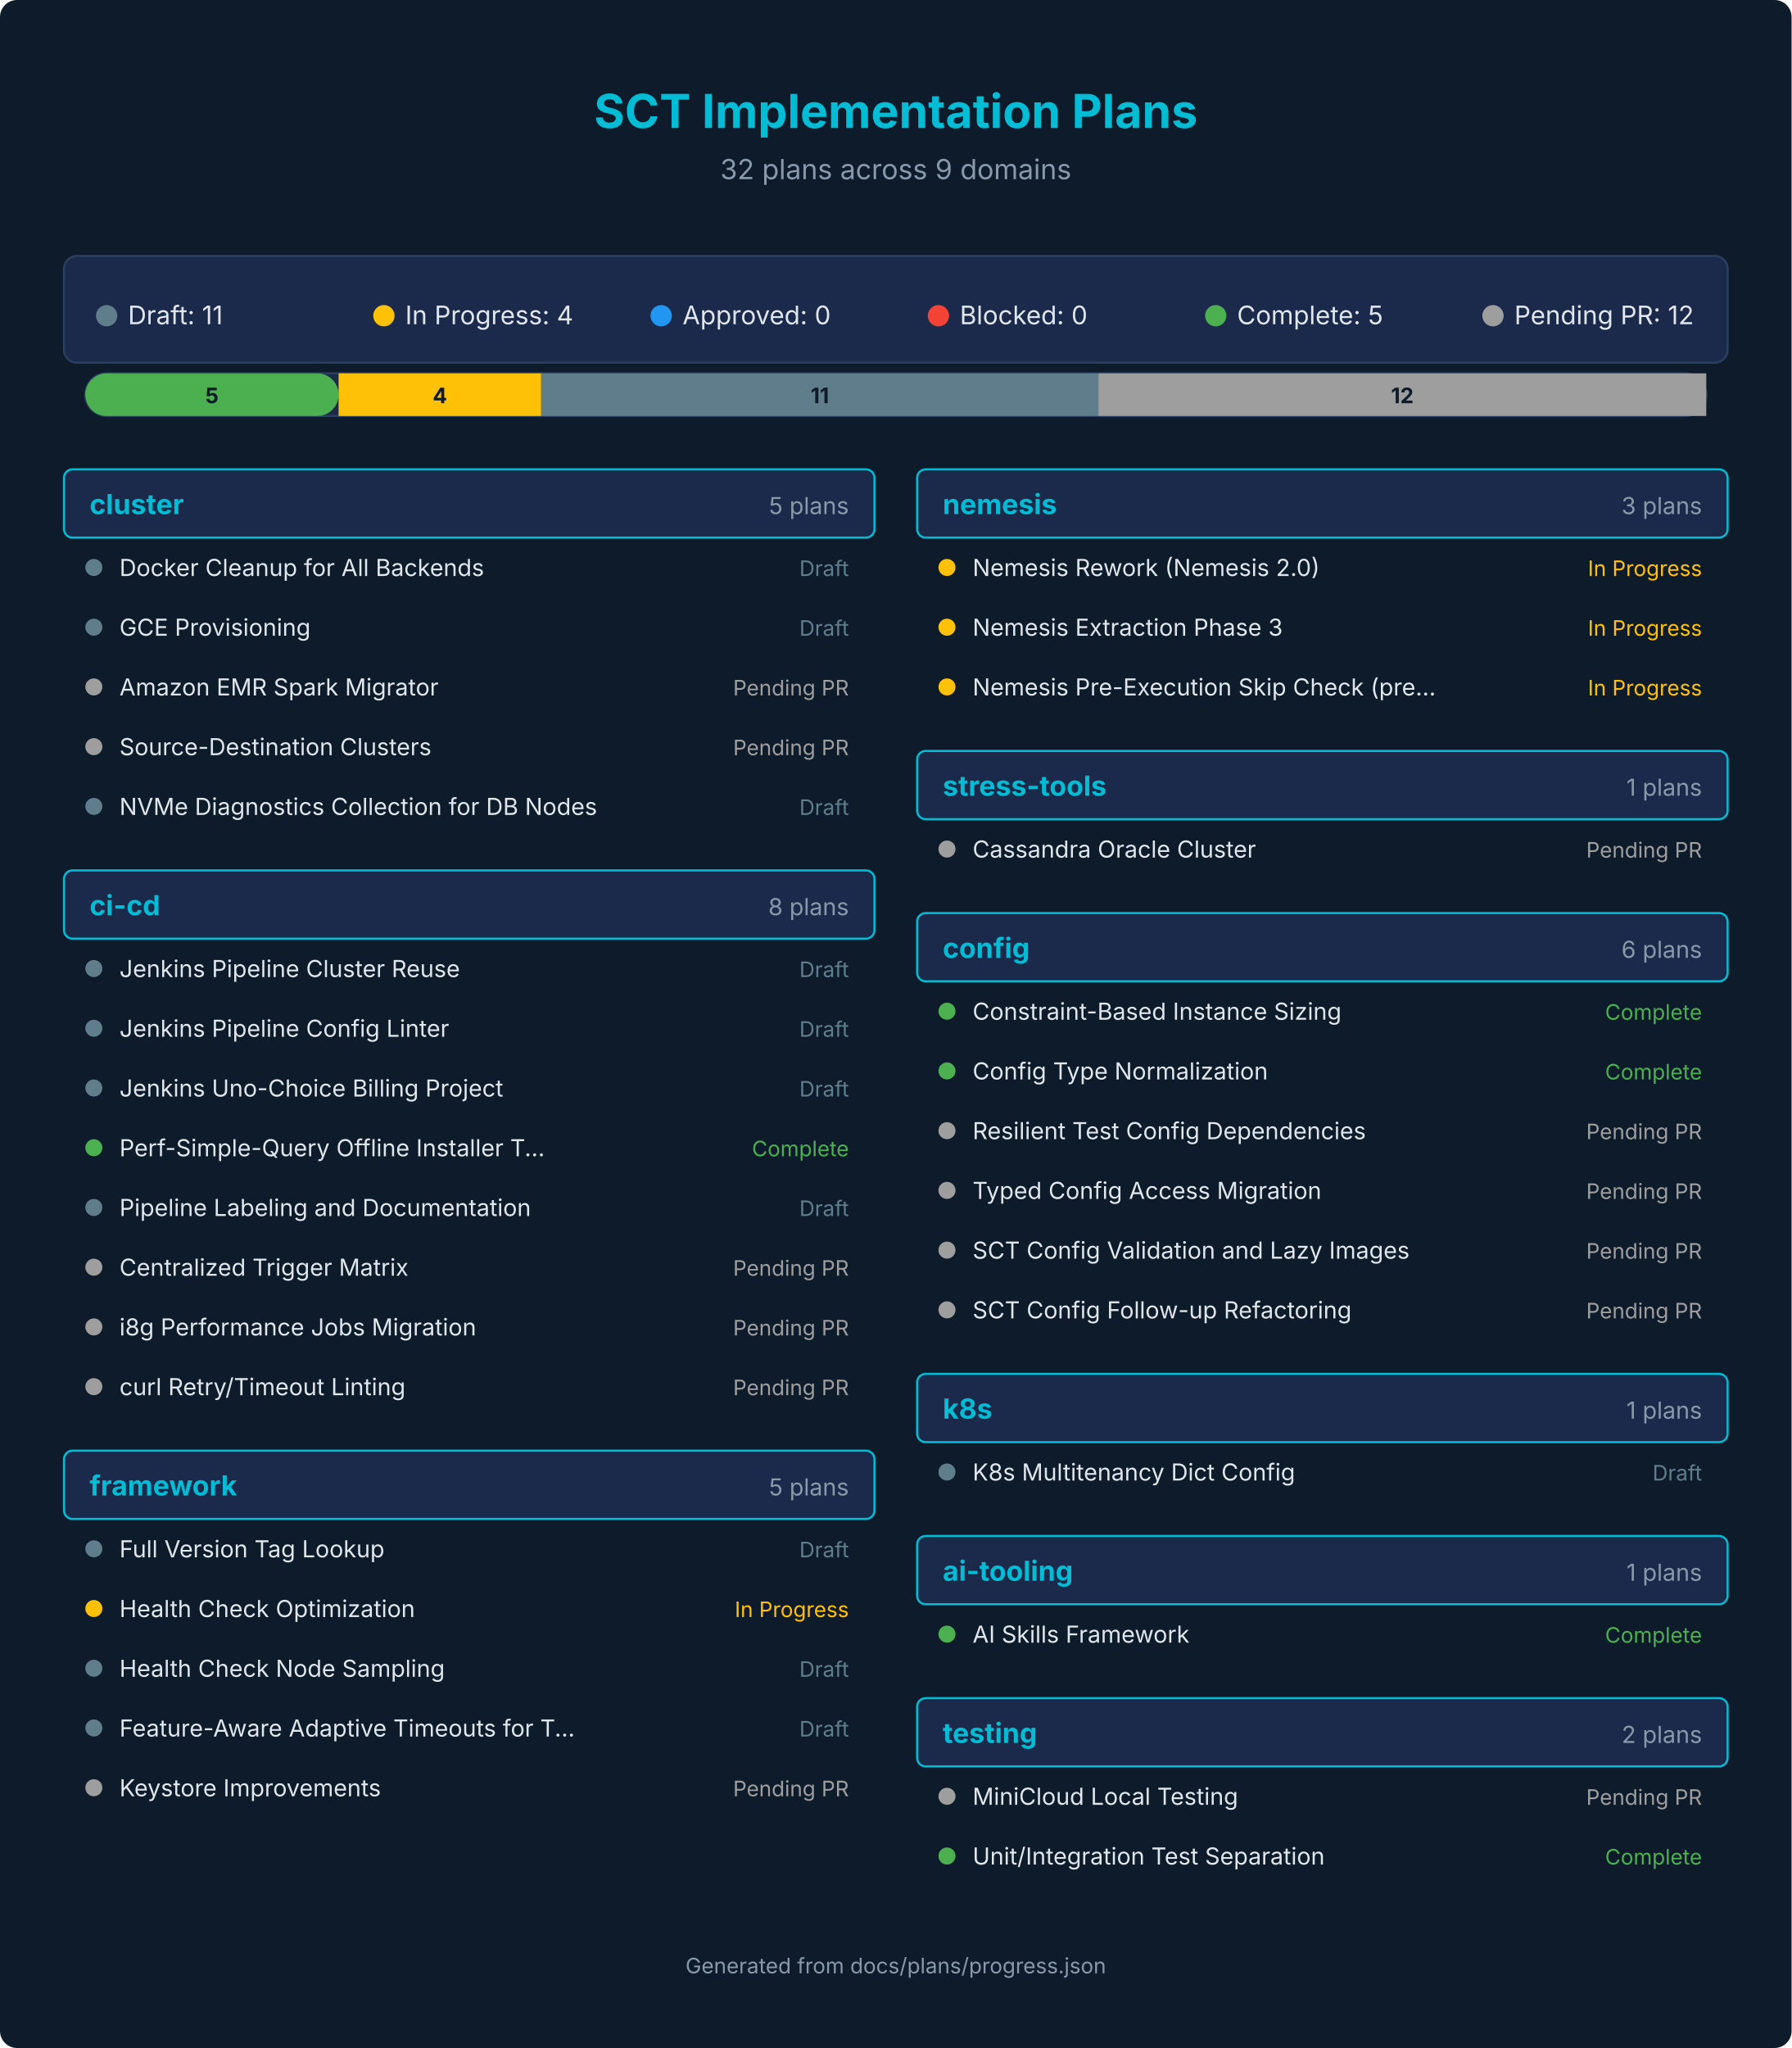
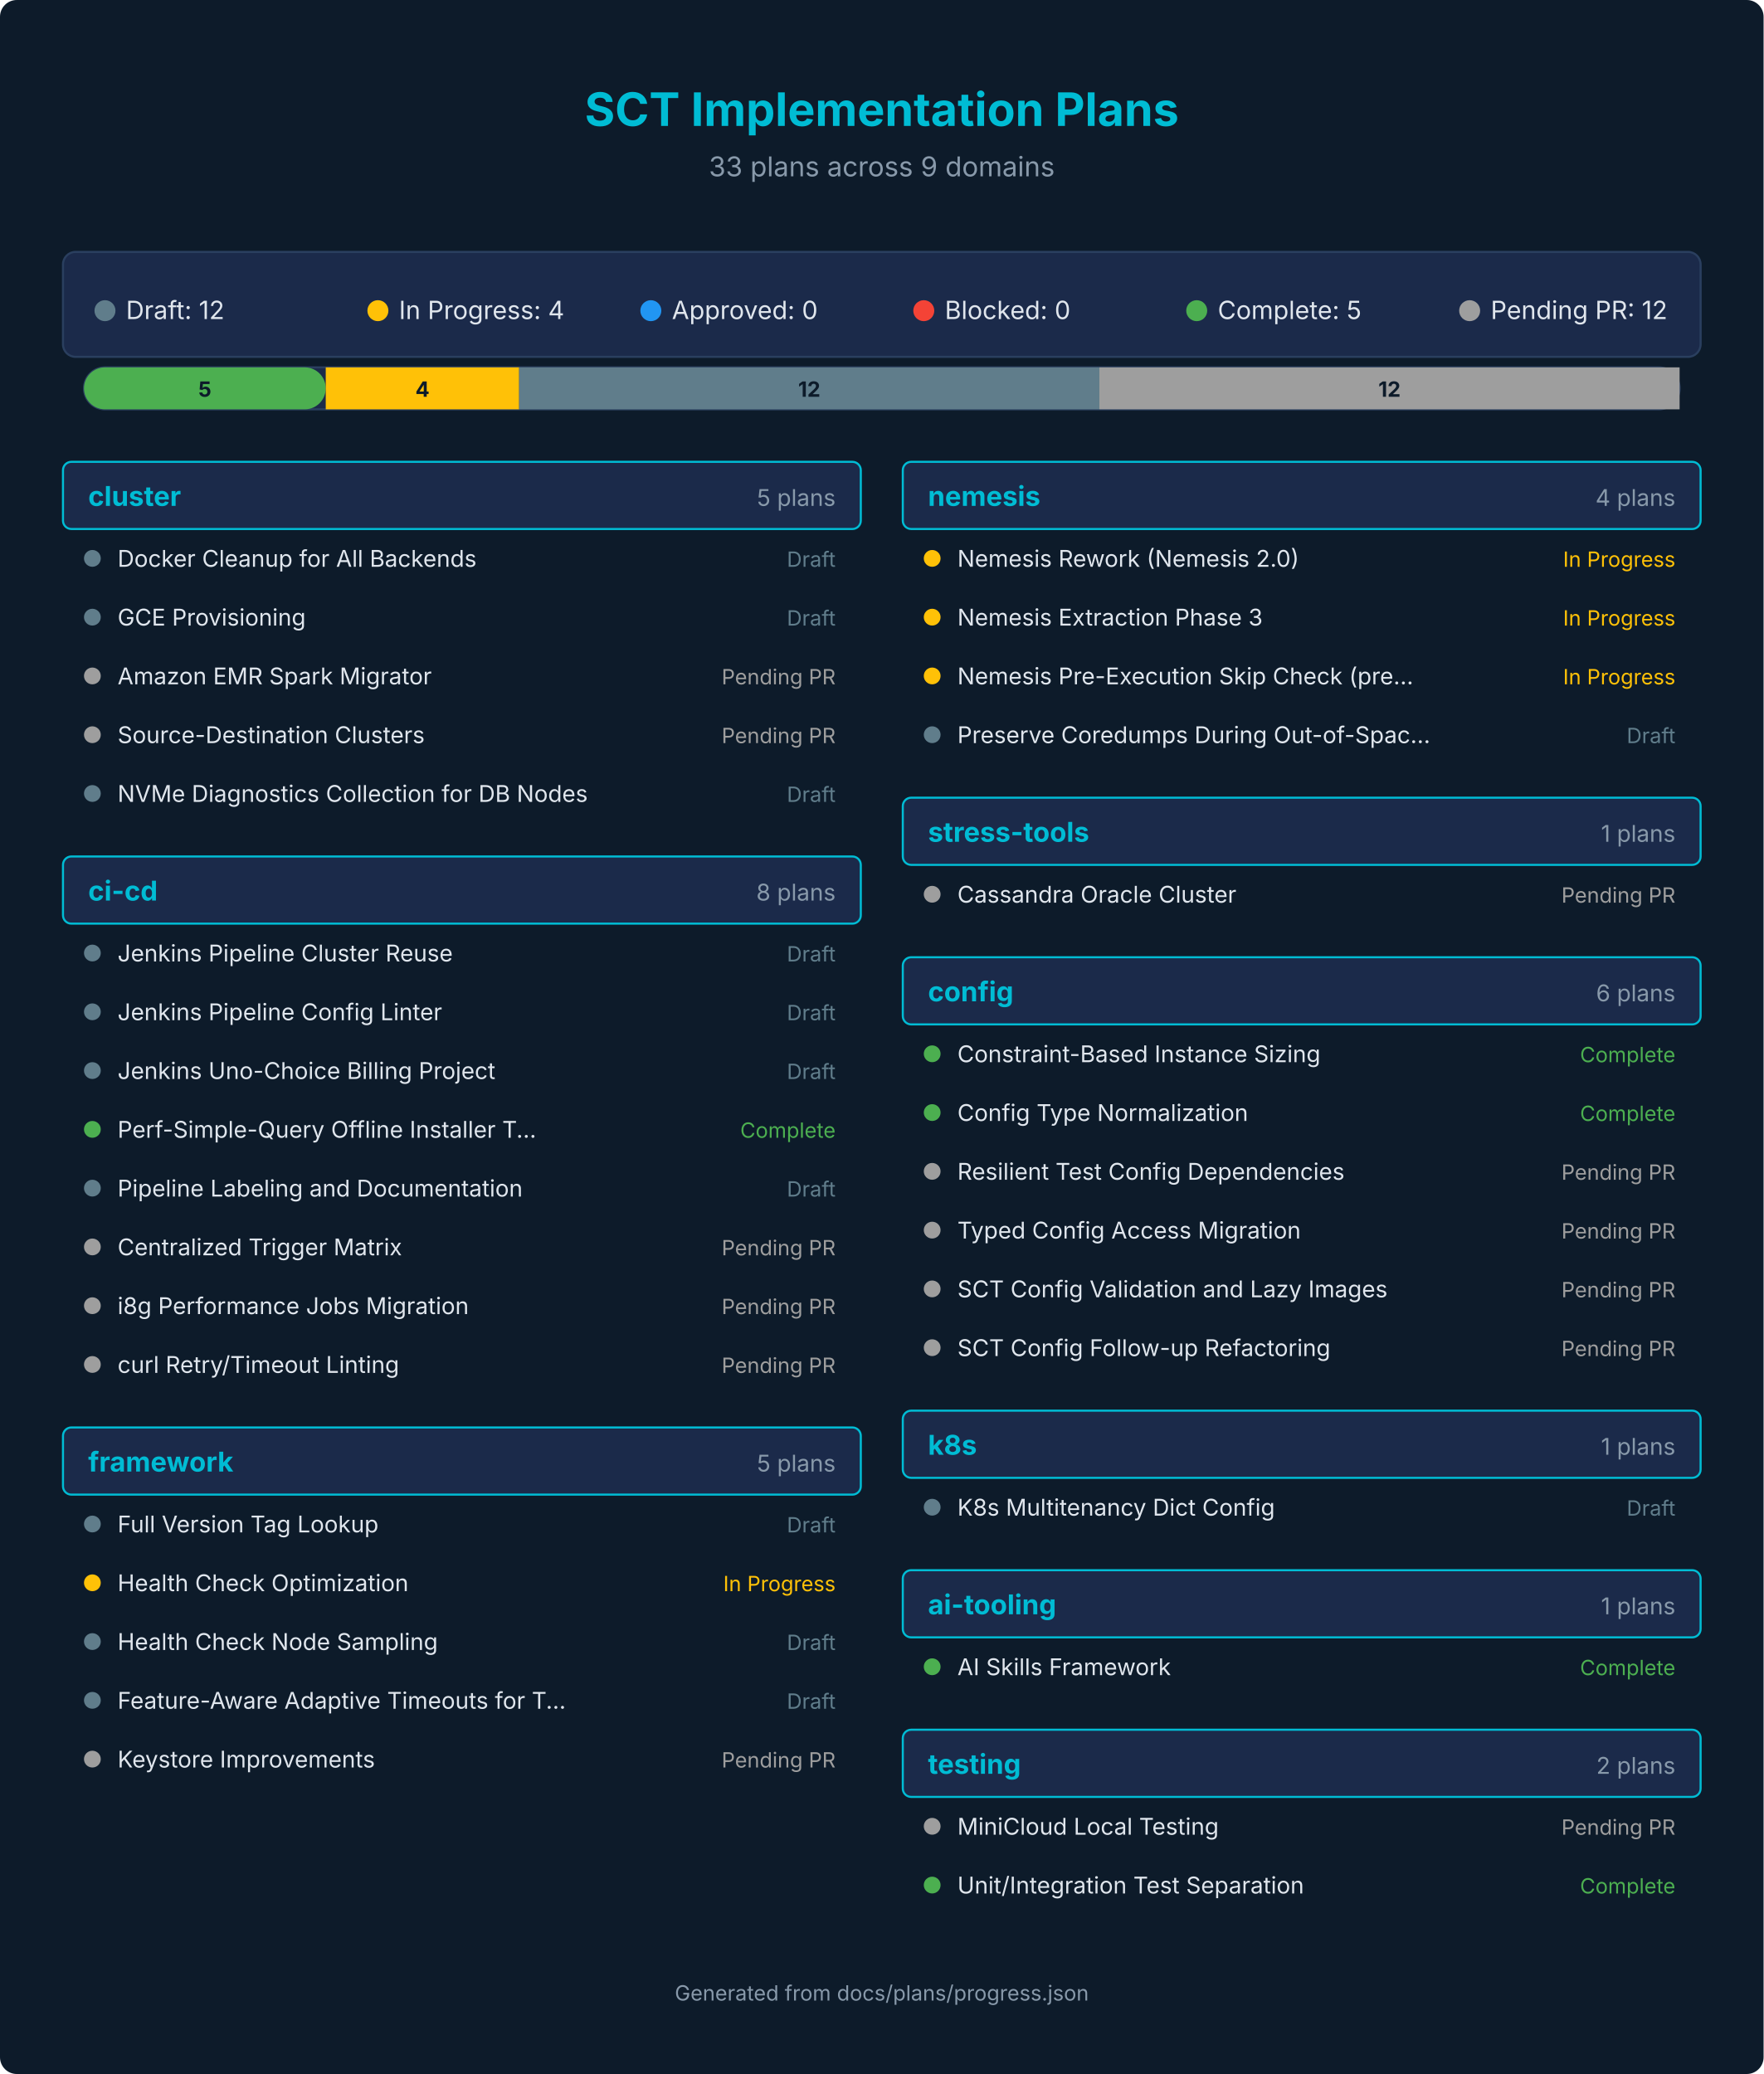
- <svg xmlns="http://www.w3.org/2000/svg" width="840" height="960" viewBox="0 0 840 960">
-   <rect width="840" height="960" fill="#0D1B2A" rx="8" />
+ <svg xmlns="http://www.w3.org/2000/svg" width="840" height="988" viewBox="0 0 840 988">
+   <rect width="840" height="988" fill="#0D1B2A" rx="8" />
  <text x="420" y="60" text-anchor="middle" font-family="system-ui, -apple-system, sans-serif" font-size="22" font-weight="bold" fill="#00BCD4">SCT Implementation Plans</text>
-   <text x="420" y="84" text-anchor="middle" font-family="system-ui, -apple-system, sans-serif" font-size="13" fill="#8899AA">32 plans across 9 domains</text>
+   <text x="420" y="84" text-anchor="middle" font-family="system-ui, -apple-system, sans-serif" font-size="13" fill="#8899AA">33 plans across 9 domains</text>
  <rect x="30" y="120" width="780" height="50" rx="6" fill="#1B2A4A" stroke="#2A3F5F" stroke-width="1" />
  <circle cx="50" cy="148" r="5" fill="#607D8B" />
-   <text x="60" y="152" font-family="system-ui, -apple-system, sans-serif" font-size="12" fill="#E0E6ED">Draft: 11</text>
+   <text x="60" y="152" font-family="system-ui, -apple-system, sans-serif" font-size="12" fill="#E0E6ED">Draft: 12</text>
  <circle cx="180" cy="148" r="5" fill="#FFC107" />
  <text x="190" y="152" font-family="system-ui, -apple-system, sans-serif" font-size="12" fill="#E0E6ED">In Progress: 4</text>
  <circle cx="310" cy="148" r="5" fill="#2196F3" />
  <text x="320" y="152" font-family="system-ui, -apple-system, sans-serif" font-size="12" fill="#E0E6ED">Approved: 0</text>
  <circle cx="440" cy="148" r="5" fill="#F44336" />
  <text x="450" y="152" font-family="system-ui, -apple-system, sans-serif" font-size="12" fill="#E0E6ED">Blocked: 0</text>
  <circle cx="570" cy="148" r="5" fill="#4CAF50" />
  <text x="580" y="152" font-family="system-ui, -apple-system, sans-serif" font-size="12" fill="#E0E6ED">Complete: 5</text>
  <circle cx="700" cy="148" r="5" fill="#9E9E9E" />
  <text x="710" y="152" font-family="system-ui, -apple-system, sans-serif" font-size="12" fill="#E0E6ED">Pending PR: 12</text>
  <rect x="40" y="175" width="760" height="20" rx="10" fill="#1B2A4A" stroke="#2A3F5F" stroke-width="1" />
-   <rect x="40" y="175" width="118.75" height="20" rx="10" fill="#4CAF50" />
-   <text x="99.375" y="189" text-anchor="middle" font-family="system-ui, -apple-system, sans-serif" font-size="10" font-weight="bold" fill="#0D1B2A">5</text>
-   <rect x="158.75" y="175" width="95.0" height="20" rx="0" fill="#FFC107" />
-   <text x="206.25" y="189" text-anchor="middle" font-family="system-ui, -apple-system, sans-serif" font-size="10" font-weight="bold" fill="#0D1B2A">4</text>
-   <rect x="253.75" y="175" width="261.25" height="20" rx="0" fill="#607D8B" />
-   <text x="384.375" y="189" text-anchor="middle" font-family="system-ui, -apple-system, sans-serif" font-size="10" font-weight="bold" fill="#0D1B2A">11</text>
-   <rect x="515.0" y="175" width="285.0" height="20" rx="0" fill="#9E9E9E" />
-   <text x="657.5" y="189" text-anchor="middle" font-family="system-ui, -apple-system, sans-serif" font-size="10" font-weight="bold" fill="#0D1B2A">12</text>
+   <rect x="40" y="175" width="115.152" height="20" rx="10" fill="#4CAF50" />
+   <text x="97.576" y="189" text-anchor="middle" font-family="system-ui, -apple-system, sans-serif" font-size="10" font-weight="bold" fill="#0D1B2A">5</text>
+   <rect x="155.152" y="175" width="92.121" height="20" rx="0" fill="#FFC107" />
+   <text x="201.212" y="189" text-anchor="middle" font-family="system-ui, -apple-system, sans-serif" font-size="10" font-weight="bold" fill="#0D1B2A">4</text>
+   <rect x="247.273" y="175" width="276.364" height="20" rx="0" fill="#607D8B" />
+   <text x="385.455" y="189" text-anchor="middle" font-family="system-ui, -apple-system, sans-serif" font-size="10" font-weight="bold" fill="#0D1B2A">12</text>
+   <rect x="523.636" y="175" width="276.364" height="20" rx="0" fill="#9E9E9E" />
+   <text x="661.818" y="189" text-anchor="middle" font-family="system-ui, -apple-system, sans-serif" font-size="10" font-weight="bold" fill="#0D1B2A">12</text>
  <rect x="30" y="220" width="380" height="32" rx="4" fill="#1B2A4A" stroke="#00BCD4" stroke-width="1" />
  <text x="42" y="241" font-family="system-ui, -apple-system, sans-serif" font-size="13" font-weight="bold" fill="#00BCD4">cluster</text>
  <text x="398" y="241" text-anchor="end" font-family="system-ui, -apple-system, sans-serif" font-size="11" fill="#8899AA">5 plans</text>
  <circle cx="44" cy="266" r="4" fill="#607D8B" />
  <text x="56" y="270" font-family="system-ui, -apple-system, sans-serif" font-size="11" fill="#E0E6ED">Docker Cleanup for All Backends</text>
  <text x="398" y="270" text-anchor="end" font-family="system-ui, -apple-system, sans-serif" font-size="10" fill="#607D8B">Draft</text>
  <circle cx="44" cy="294" r="4" fill="#607D8B" />
  <text x="56" y="298" font-family="system-ui, -apple-system, sans-serif" font-size="11" fill="#E0E6ED">GCE Provisioning</text>
  <text x="398" y="298" text-anchor="end" font-family="system-ui, -apple-system, sans-serif" font-size="10" fill="#607D8B">Draft</text>
  <circle cx="44" cy="322" r="4" fill="#9E9E9E" />
  <text x="56" y="326" font-family="system-ui, -apple-system, sans-serif" font-size="11" fill="#E0E6ED">Amazon EMR Spark Migrator</text>
  <text x="398" y="326" text-anchor="end" font-family="system-ui, -apple-system, sans-serif" font-size="10" fill="#9E9E9E">Pending PR</text>
  <circle cx="44" cy="350" r="4" fill="#9E9E9E" />
  <text x="56" y="354" font-family="system-ui, -apple-system, sans-serif" font-size="11" fill="#E0E6ED">Source-Destination Clusters</text>
  <text x="398" y="354" text-anchor="end" font-family="system-ui, -apple-system, sans-serif" font-size="10" fill="#9E9E9E">Pending PR</text>
  <circle cx="44" cy="378" r="4" fill="#607D8B" />
  <text x="56" y="382" font-family="system-ui, -apple-system, sans-serif" font-size="11" fill="#E0E6ED">NVMe Diagnostics Collection for DB Nodes</text>
  <text x="398" y="382" text-anchor="end" font-family="system-ui, -apple-system, sans-serif" font-size="10" fill="#607D8B">Draft</text>
  <rect x="30" y="408" width="380" height="32" rx="4" fill="#1B2A4A" stroke="#00BCD4" stroke-width="1" />
  <text x="42" y="429" font-family="system-ui, -apple-system, sans-serif" font-size="13" font-weight="bold" fill="#00BCD4">ci-cd</text>
  <text x="398" y="429" text-anchor="end" font-family="system-ui, -apple-system, sans-serif" font-size="11" fill="#8899AA">8 plans</text>
  <circle cx="44" cy="454" r="4" fill="#607D8B" />
  <text x="56" y="458" font-family="system-ui, -apple-system, sans-serif" font-size="11" fill="#E0E6ED">Jenkins Pipeline Cluster Reuse</text>
  <text x="398" y="458" text-anchor="end" font-family="system-ui, -apple-system, sans-serif" font-size="10" fill="#607D8B">Draft</text>
  <circle cx="44" cy="482" r="4" fill="#607D8B" />
  <text x="56" y="486" font-family="system-ui, -apple-system, sans-serif" font-size="11" fill="#E0E6ED">Jenkins Pipeline Config Linter</text>
  <text x="398" y="486" text-anchor="end" font-family="system-ui, -apple-system, sans-serif" font-size="10" fill="#607D8B">Draft</text>
  <circle cx="44" cy="510" r="4" fill="#607D8B" />
  <text x="56" y="514" font-family="system-ui, -apple-system, sans-serif" font-size="11" fill="#E0E6ED">Jenkins Uno-Choice Billing Project</text>
  <text x="398" y="514" text-anchor="end" font-family="system-ui, -apple-system, sans-serif" font-size="10" fill="#607D8B">Draft</text>
  <circle cx="44" cy="538" r="4" fill="#4CAF50" />
  <text x="56" y="542" font-family="system-ui, -apple-system, sans-serif" font-size="11" fill="#E0E6ED">Perf-Simple-Query Offline Installer T...</text>
  <text x="398" y="542" text-anchor="end" font-family="system-ui, -apple-system, sans-serif" font-size="10" fill="#4CAF50">Complete</text>
  <circle cx="44" cy="566" r="4" fill="#607D8B" />
  <text x="56" y="570" font-family="system-ui, -apple-system, sans-serif" font-size="11" fill="#E0E6ED">Pipeline Labeling and Documentation</text>
  <text x="398" y="570" text-anchor="end" font-family="system-ui, -apple-system, sans-serif" font-size="10" fill="#607D8B">Draft</text>
  <circle cx="44" cy="594" r="4" fill="#9E9E9E" />
  <text x="56" y="598" font-family="system-ui, -apple-system, sans-serif" font-size="11" fill="#E0E6ED">Centralized Trigger Matrix</text>
  <text x="398" y="598" text-anchor="end" font-family="system-ui, -apple-system, sans-serif" font-size="10" fill="#9E9E9E">Pending PR</text>
  <circle cx="44" cy="622" r="4" fill="#9E9E9E" />
  <text x="56" y="626" font-family="system-ui, -apple-system, sans-serif" font-size="11" fill="#E0E6ED">i8g Performance Jobs Migration</text>
  <text x="398" y="626" text-anchor="end" font-family="system-ui, -apple-system, sans-serif" font-size="10" fill="#9E9E9E">Pending PR</text>
  <circle cx="44" cy="650" r="4" fill="#9E9E9E" />
  <text x="56" y="654" font-family="system-ui, -apple-system, sans-serif" font-size="11" fill="#E0E6ED">curl Retry/Timeout Linting</text>
  <text x="398" y="654" text-anchor="end" font-family="system-ui, -apple-system, sans-serif" font-size="10" fill="#9E9E9E">Pending PR</text>
  <rect x="30" y="680" width="380" height="32" rx="4" fill="#1B2A4A" stroke="#00BCD4" stroke-width="1" />
  <text x="42" y="701" font-family="system-ui, -apple-system, sans-serif" font-size="13" font-weight="bold" fill="#00BCD4">framework</text>
  <text x="398" y="701" text-anchor="end" font-family="system-ui, -apple-system, sans-serif" font-size="11" fill="#8899AA">5 plans</text>
  <circle cx="44" cy="726" r="4" fill="#607D8B" />
  <text x="56" y="730" font-family="system-ui, -apple-system, sans-serif" font-size="11" fill="#E0E6ED">Full Version Tag Lookup</text>
  <text x="398" y="730" text-anchor="end" font-family="system-ui, -apple-system, sans-serif" font-size="10" fill="#607D8B">Draft</text>
  <circle cx="44" cy="754" r="4" fill="#FFC107" />
  <text x="56" y="758" font-family="system-ui, -apple-system, sans-serif" font-size="11" fill="#E0E6ED">Health Check Optimization</text>
  <text x="398" y="758" text-anchor="end" font-family="system-ui, -apple-system, sans-serif" font-size="10" fill="#FFC107">In Progress</text>
  <circle cx="44" cy="782" r="4" fill="#607D8B" />
  <text x="56" y="786" font-family="system-ui, -apple-system, sans-serif" font-size="11" fill="#E0E6ED">Health Check Node Sampling</text>
  <text x="398" y="786" text-anchor="end" font-family="system-ui, -apple-system, sans-serif" font-size="10" fill="#607D8B">Draft</text>
  <circle cx="44" cy="810" r="4" fill="#607D8B" />
  <text x="56" y="814" font-family="system-ui, -apple-system, sans-serif" font-size="11" fill="#E0E6ED">Feature-Aware Adaptive Timeouts for T...</text>
  <text x="398" y="814" text-anchor="end" font-family="system-ui, -apple-system, sans-serif" font-size="10" fill="#607D8B">Draft</text>
  <circle cx="44" cy="838" r="4" fill="#9E9E9E" />
  <text x="56" y="842" font-family="system-ui, -apple-system, sans-serif" font-size="11" fill="#E0E6ED">Keystore Improvements</text>
  <text x="398" y="842" text-anchor="end" font-family="system-ui, -apple-system, sans-serif" font-size="10" fill="#9E9E9E">Pending PR</text>
  <rect x="430" y="220" width="380" height="32" rx="4" fill="#1B2A4A" stroke="#00BCD4" stroke-width="1" />
  <text x="442" y="241" font-family="system-ui, -apple-system, sans-serif" font-size="13" font-weight="bold" fill="#00BCD4">nemesis</text>
-   <text x="798" y="241" text-anchor="end" font-family="system-ui, -apple-system, sans-serif" font-size="11" fill="#8899AA">3 plans</text>
+   <text x="798" y="241" text-anchor="end" font-family="system-ui, -apple-system, sans-serif" font-size="11" fill="#8899AA">4 plans</text>
  <circle cx="444" cy="266" r="4" fill="#FFC107" />
  <text x="456" y="270" font-family="system-ui, -apple-system, sans-serif" font-size="11" fill="#E0E6ED">Nemesis Rework (Nemesis 2.0)</text>
  <text x="798" y="270" text-anchor="end" font-family="system-ui, -apple-system, sans-serif" font-size="10" fill="#FFC107">In Progress</text>
  <circle cx="444" cy="294" r="4" fill="#FFC107" />
  <text x="456" y="298" font-family="system-ui, -apple-system, sans-serif" font-size="11" fill="#E0E6ED">Nemesis Extraction Phase 3</text>
  <text x="798" y="298" text-anchor="end" font-family="system-ui, -apple-system, sans-serif" font-size="10" fill="#FFC107">In Progress</text>
  <circle cx="444" cy="322" r="4" fill="#FFC107" />
  <text x="456" y="326" font-family="system-ui, -apple-system, sans-serif" font-size="11" fill="#E0E6ED">Nemesis Pre-Execution Skip Check (pre...</text>
  <text x="798" y="326" text-anchor="end" font-family="system-ui, -apple-system, sans-serif" font-size="10" fill="#FFC107">In Progress</text>
-   <rect x="430" y="352" width="380" height="32" rx="4" fill="#1B2A4A" stroke="#00BCD4" stroke-width="1" />
-   <text x="442" y="373" font-family="system-ui, -apple-system, sans-serif" font-size="13" font-weight="bold" fill="#00BCD4">stress-tools</text>
-   <text x="798" y="373" text-anchor="end" font-family="system-ui, -apple-system, sans-serif" font-size="11" fill="#8899AA">1 plans</text>
-   <circle cx="444" cy="398" r="4" fill="#9E9E9E" />
-   <text x="456" y="402" font-family="system-ui, -apple-system, sans-serif" font-size="11" fill="#E0E6ED">Cassandra Oracle Cluster</text>
-   <text x="798" y="402" text-anchor="end" font-family="system-ui, -apple-system, sans-serif" font-size="10" fill="#9E9E9E">Pending PR</text>
-   <rect x="430" y="428" width="380" height="32" rx="4" fill="#1B2A4A" stroke="#00BCD4" stroke-width="1" />
-   <text x="442" y="449" font-family="system-ui, -apple-system, sans-serif" font-size="13" font-weight="bold" fill="#00BCD4">config</text>
-   <text x="798" y="449" text-anchor="end" font-family="system-ui, -apple-system, sans-serif" font-size="11" fill="#8899AA">6 plans</text>
-   <circle cx="444" cy="474" r="4" fill="#4CAF50" />
-   <text x="456" y="478" font-family="system-ui, -apple-system, sans-serif" font-size="11" fill="#E0E6ED">Constraint-Based Instance Sizing</text>
-   <text x="798" y="478" text-anchor="end" font-family="system-ui, -apple-system, sans-serif" font-size="10" fill="#4CAF50">Complete</text>
+   <circle cx="444" cy="350" r="4" fill="#607D8B" />
+   <text x="456" y="354" font-family="system-ui, -apple-system, sans-serif" font-size="11" fill="#E0E6ED">Preserve Coredumps During Out-of-Spac...</text>
+   <text x="798" y="354" text-anchor="end" font-family="system-ui, -apple-system, sans-serif" font-size="10" fill="#607D8B">Draft</text>
+   <rect x="430" y="380" width="380" height="32" rx="4" fill="#1B2A4A" stroke="#00BCD4" stroke-width="1" />
+   <text x="442" y="401" font-family="system-ui, -apple-system, sans-serif" font-size="13" font-weight="bold" fill="#00BCD4">stress-tools</text>
+   <text x="798" y="401" text-anchor="end" font-family="system-ui, -apple-system, sans-serif" font-size="11" fill="#8899AA">1 plans</text>
+   <circle cx="444" cy="426" r="4" fill="#9E9E9E" />
+   <text x="456" y="430" font-family="system-ui, -apple-system, sans-serif" font-size="11" fill="#E0E6ED">Cassandra Oracle Cluster</text>
+   <text x="798" y="430" text-anchor="end" font-family="system-ui, -apple-system, sans-serif" font-size="10" fill="#9E9E9E">Pending PR</text>
+   <rect x="430" y="456" width="380" height="32" rx="4" fill="#1B2A4A" stroke="#00BCD4" stroke-width="1" />
+   <text x="442" y="477" font-family="system-ui, -apple-system, sans-serif" font-size="13" font-weight="bold" fill="#00BCD4">config</text>
+   <text x="798" y="477" text-anchor="end" font-family="system-ui, -apple-system, sans-serif" font-size="11" fill="#8899AA">6 plans</text>
  <circle cx="444" cy="502" r="4" fill="#4CAF50" />
-   <text x="456" y="506" font-family="system-ui, -apple-system, sans-serif" font-size="11" fill="#E0E6ED">Config Type Normalization</text>
+   <text x="456" y="506" font-family="system-ui, -apple-system, sans-serif" font-size="11" fill="#E0E6ED">Constraint-Based Instance Sizing</text>
  <text x="798" y="506" text-anchor="end" font-family="system-ui, -apple-system, sans-serif" font-size="10" fill="#4CAF50">Complete</text>
-   <circle cx="444" cy="530" r="4" fill="#9E9E9E" />
-   <text x="456" y="534" font-family="system-ui, -apple-system, sans-serif" font-size="11" fill="#E0E6ED">Resilient Test Config Dependencies</text>
-   <text x="798" y="534" text-anchor="end" font-family="system-ui, -apple-system, sans-serif" font-size="10" fill="#9E9E9E">Pending PR</text>
+   <circle cx="444" cy="530" r="4" fill="#4CAF50" />
+   <text x="456" y="534" font-family="system-ui, -apple-system, sans-serif" font-size="11" fill="#E0E6ED">Config Type Normalization</text>
+   <text x="798" y="534" text-anchor="end" font-family="system-ui, -apple-system, sans-serif" font-size="10" fill="#4CAF50">Complete</text>
  <circle cx="444" cy="558" r="4" fill="#9E9E9E" />
-   <text x="456" y="562" font-family="system-ui, -apple-system, sans-serif" font-size="11" fill="#E0E6ED">Typed Config Access Migration</text>
+   <text x="456" y="562" font-family="system-ui, -apple-system, sans-serif" font-size="11" fill="#E0E6ED">Resilient Test Config Dependencies</text>
  <text x="798" y="562" text-anchor="end" font-family="system-ui, -apple-system, sans-serif" font-size="10" fill="#9E9E9E">Pending PR</text>
  <circle cx="444" cy="586" r="4" fill="#9E9E9E" />
-   <text x="456" y="590" font-family="system-ui, -apple-system, sans-serif" font-size="11" fill="#E0E6ED">SCT Config Validation and Lazy Images</text>
+   <text x="456" y="590" font-family="system-ui, -apple-system, sans-serif" font-size="11" fill="#E0E6ED">Typed Config Access Migration</text>
  <text x="798" y="590" text-anchor="end" font-family="system-ui, -apple-system, sans-serif" font-size="10" fill="#9E9E9E">Pending PR</text>
  <circle cx="444" cy="614" r="4" fill="#9E9E9E" />
-   <text x="456" y="618" font-family="system-ui, -apple-system, sans-serif" font-size="11" fill="#E0E6ED">SCT Config Follow-up Refactoring</text>
+   <text x="456" y="618" font-family="system-ui, -apple-system, sans-serif" font-size="11" fill="#E0E6ED">SCT Config Validation and Lazy Images</text>
  <text x="798" y="618" text-anchor="end" font-family="system-ui, -apple-system, sans-serif" font-size="10" fill="#9E9E9E">Pending PR</text>
-   <rect x="430" y="644" width="380" height="32" rx="4" fill="#1B2A4A" stroke="#00BCD4" stroke-width="1" />
-   <text x="442" y="665" font-family="system-ui, -apple-system, sans-serif" font-size="13" font-weight="bold" fill="#00BCD4">k8s</text>
-   <text x="798" y="665" text-anchor="end" font-family="system-ui, -apple-system, sans-serif" font-size="11" fill="#8899AA">1 plans</text>
-   <circle cx="444" cy="690" r="4" fill="#607D8B" />
-   <text x="456" y="694" font-family="system-ui, -apple-system, sans-serif" font-size="11" fill="#E0E6ED">K8s Multitenancy Dict Config</text>
-   <text x="798" y="694" text-anchor="end" font-family="system-ui, -apple-system, sans-serif" font-size="10" fill="#607D8B">Draft</text>
-   <rect x="430" y="720" width="380" height="32" rx="4" fill="#1B2A4A" stroke="#00BCD4" stroke-width="1" />
-   <text x="442" y="741" font-family="system-ui, -apple-system, sans-serif" font-size="13" font-weight="bold" fill="#00BCD4">ai-tooling</text>
-   <text x="798" y="741" text-anchor="end" font-family="system-ui, -apple-system, sans-serif" font-size="11" fill="#8899AA">1 plans</text>
-   <circle cx="444" cy="766" r="4" fill="#4CAF50" />
-   <text x="456" y="770" font-family="system-ui, -apple-system, sans-serif" font-size="11" fill="#E0E6ED">AI Skills Framework</text>
-   <text x="798" y="770" text-anchor="end" font-family="system-ui, -apple-system, sans-serif" font-size="10" fill="#4CAF50">Complete</text>
-   <rect x="430" y="796" width="380" height="32" rx="4" fill="#1B2A4A" stroke="#00BCD4" stroke-width="1" />
-   <text x="442" y="817" font-family="system-ui, -apple-system, sans-serif" font-size="13" font-weight="bold" fill="#00BCD4">testing</text>
-   <text x="798" y="817" text-anchor="end" font-family="system-ui, -apple-system, sans-serif" font-size="11" fill="#8899AA">2 plans</text>
-   <circle cx="444" cy="842" r="4" fill="#9E9E9E" />
-   <text x="456" y="846" font-family="system-ui, -apple-system, sans-serif" font-size="11" fill="#E0E6ED">MiniCloud Local Testing</text>
-   <text x="798" y="846" text-anchor="end" font-family="system-ui, -apple-system, sans-serif" font-size="10" fill="#9E9E9E">Pending PR</text>
-   <circle cx="444" cy="870" r="4" fill="#4CAF50" />
-   <text x="456" y="874" font-family="system-ui, -apple-system, sans-serif" font-size="11" fill="#E0E6ED">Unit/Integration Test Separation</text>
-   <text x="798" y="874" text-anchor="end" font-family="system-ui, -apple-system, sans-serif" font-size="10" fill="#4CAF50">Complete</text>
-   <text x="420" y="925" text-anchor="middle" font-family="system-ui, -apple-system, sans-serif" font-size="10" fill="#8899AA">Generated from docs/plans/progress.json</text>
+   <circle cx="444" cy="642" r="4" fill="#9E9E9E" />
+   <text x="456" y="646" font-family="system-ui, -apple-system, sans-serif" font-size="11" fill="#E0E6ED">SCT Config Follow-up Refactoring</text>
+   <text x="798" y="646" text-anchor="end" font-family="system-ui, -apple-system, sans-serif" font-size="10" fill="#9E9E9E">Pending PR</text>
+   <rect x="430" y="672" width="380" height="32" rx="4" fill="#1B2A4A" stroke="#00BCD4" stroke-width="1" />
+   <text x="442" y="693" font-family="system-ui, -apple-system, sans-serif" font-size="13" font-weight="bold" fill="#00BCD4">k8s</text>
+   <text x="798" y="693" text-anchor="end" font-family="system-ui, -apple-system, sans-serif" font-size="11" fill="#8899AA">1 plans</text>
+   <circle cx="444" cy="718" r="4" fill="#607D8B" />
+   <text x="456" y="722" font-family="system-ui, -apple-system, sans-serif" font-size="11" fill="#E0E6ED">K8s Multitenancy Dict Config</text>
+   <text x="798" y="722" text-anchor="end" font-family="system-ui, -apple-system, sans-serif" font-size="10" fill="#607D8B">Draft</text>
+   <rect x="430" y="748" width="380" height="32" rx="4" fill="#1B2A4A" stroke="#00BCD4" stroke-width="1" />
+   <text x="442" y="769" font-family="system-ui, -apple-system, sans-serif" font-size="13" font-weight="bold" fill="#00BCD4">ai-tooling</text>
+   <text x="798" y="769" text-anchor="end" font-family="system-ui, -apple-system, sans-serif" font-size="11" fill="#8899AA">1 plans</text>
+   <circle cx="444" cy="794" r="4" fill="#4CAF50" />
+   <text x="456" y="798" font-family="system-ui, -apple-system, sans-serif" font-size="11" fill="#E0E6ED">AI Skills Framework</text>
+   <text x="798" y="798" text-anchor="end" font-family="system-ui, -apple-system, sans-serif" font-size="10" fill="#4CAF50">Complete</text>
+   <rect x="430" y="824" width="380" height="32" rx="4" fill="#1B2A4A" stroke="#00BCD4" stroke-width="1" />
+   <text x="442" y="845" font-family="system-ui, -apple-system, sans-serif" font-size="13" font-weight="bold" fill="#00BCD4">testing</text>
+   <text x="798" y="845" text-anchor="end" font-family="system-ui, -apple-system, sans-serif" font-size="11" fill="#8899AA">2 plans</text>
+   <circle cx="444" cy="870" r="4" fill="#9E9E9E" />
+   <text x="456" y="874" font-family="system-ui, -apple-system, sans-serif" font-size="11" fill="#E0E6ED">MiniCloud Local Testing</text>
+   <text x="798" y="874" text-anchor="end" font-family="system-ui, -apple-system, sans-serif" font-size="10" fill="#9E9E9E">Pending PR</text>
+   <circle cx="444" cy="898" r="4" fill="#4CAF50" />
+   <text x="456" y="902" font-family="system-ui, -apple-system, sans-serif" font-size="11" fill="#E0E6ED">Unit/Integration Test Separation</text>
+   <text x="798" y="902" text-anchor="end" font-family="system-ui, -apple-system, sans-serif" font-size="10" fill="#4CAF50">Complete</text>
+   <text x="420" y="953" text-anchor="middle" font-family="system-ui, -apple-system, sans-serif" font-size="10" fill="#8899AA">Generated from docs/plans/progress.json</text>
</svg>
